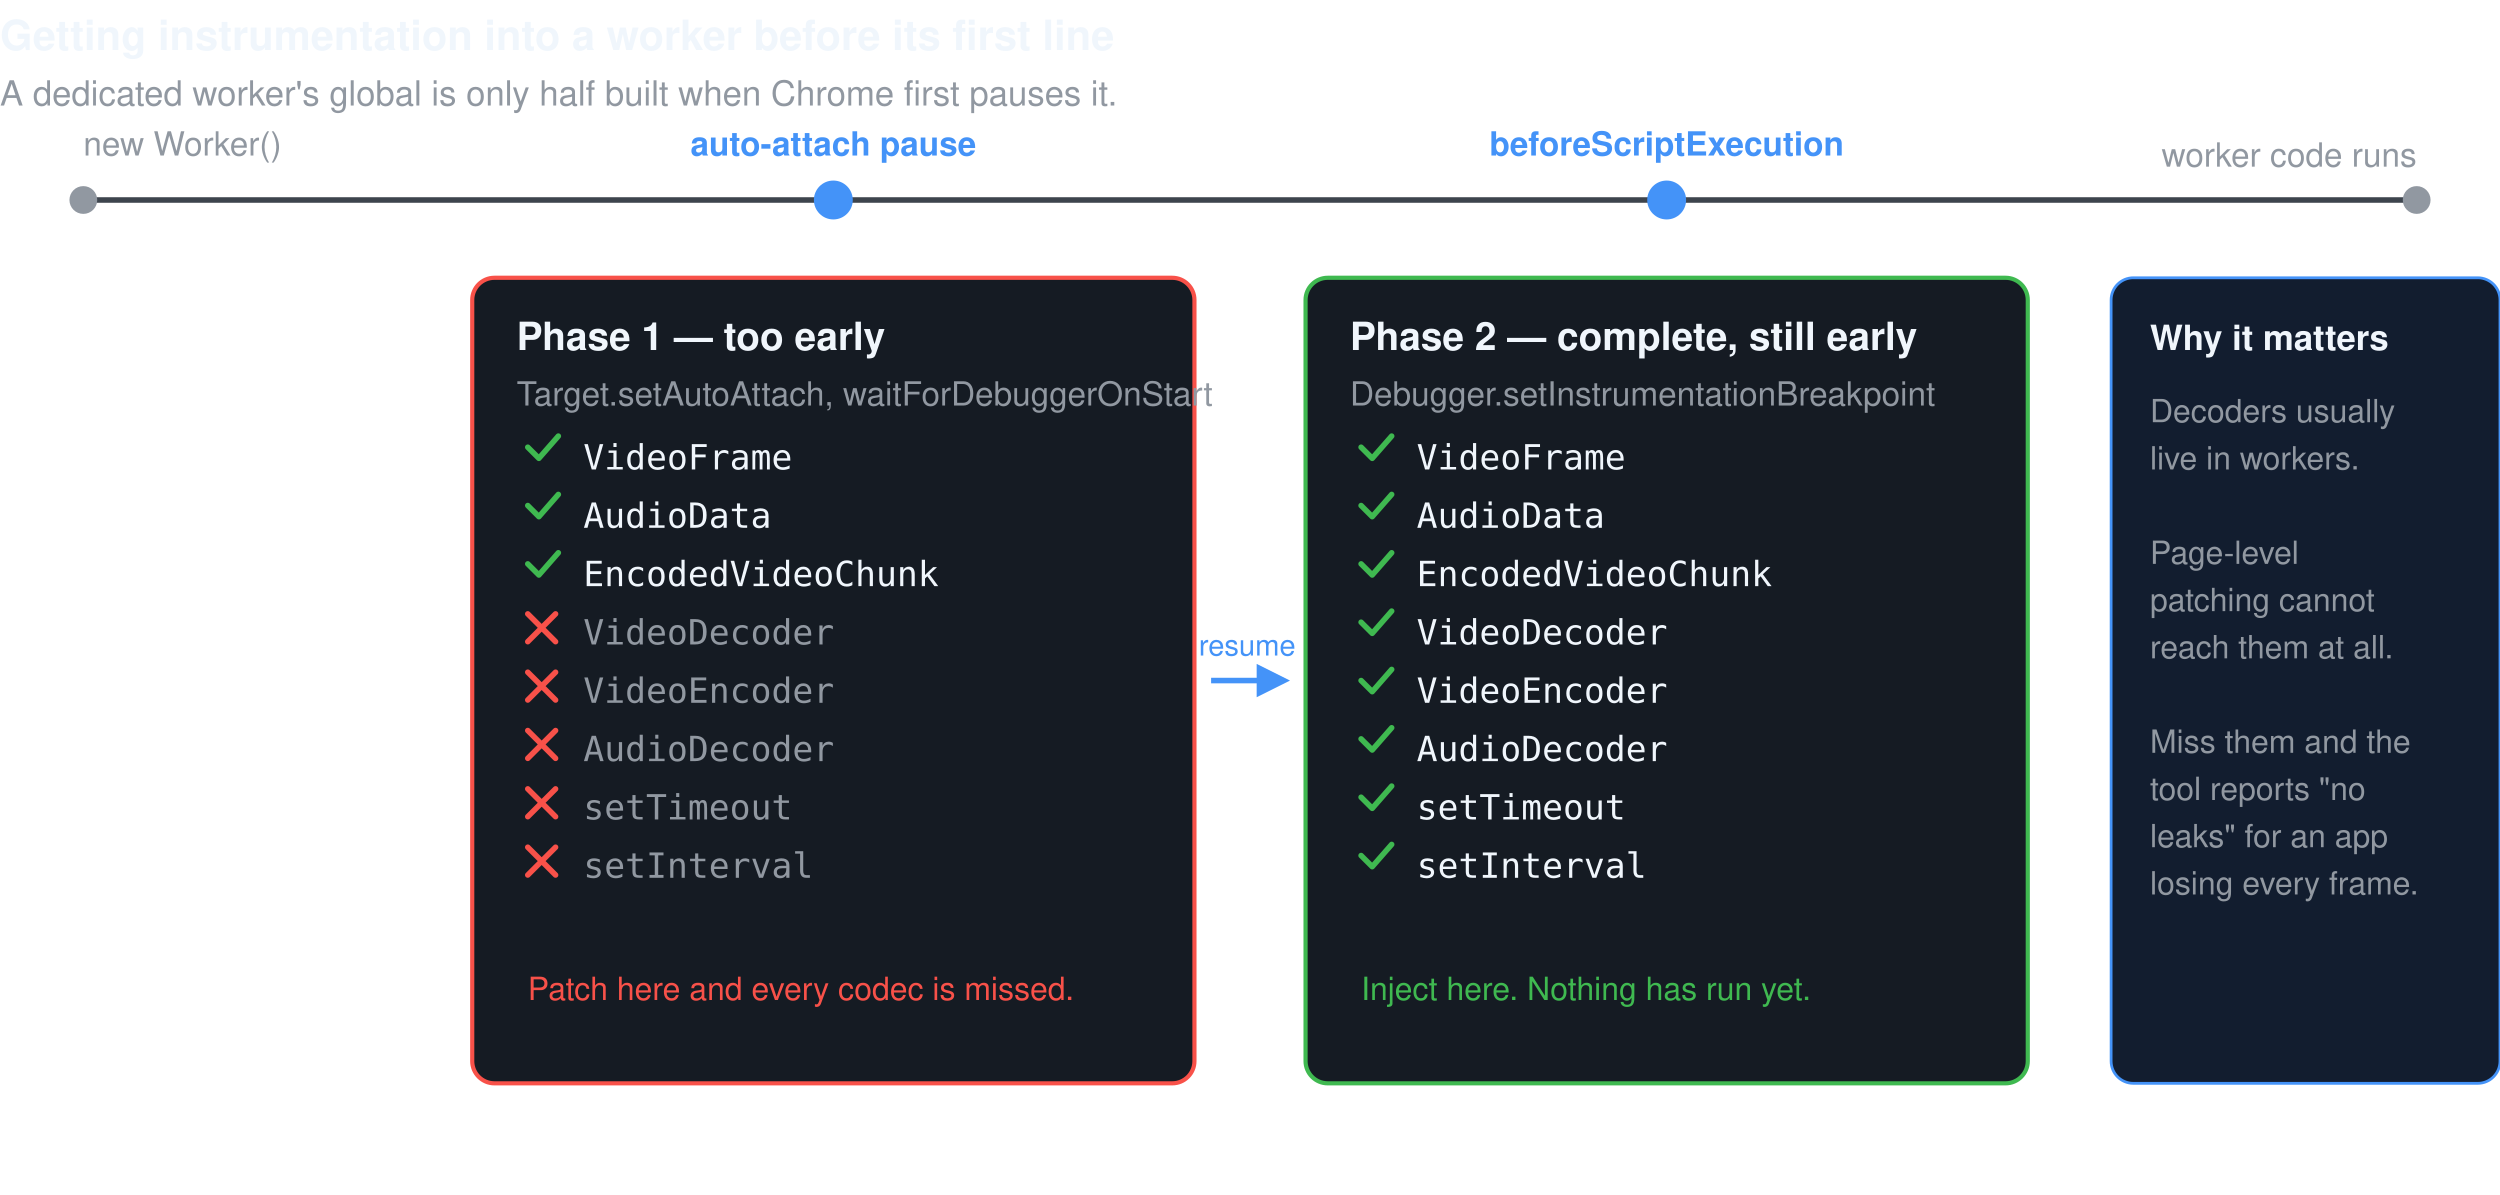
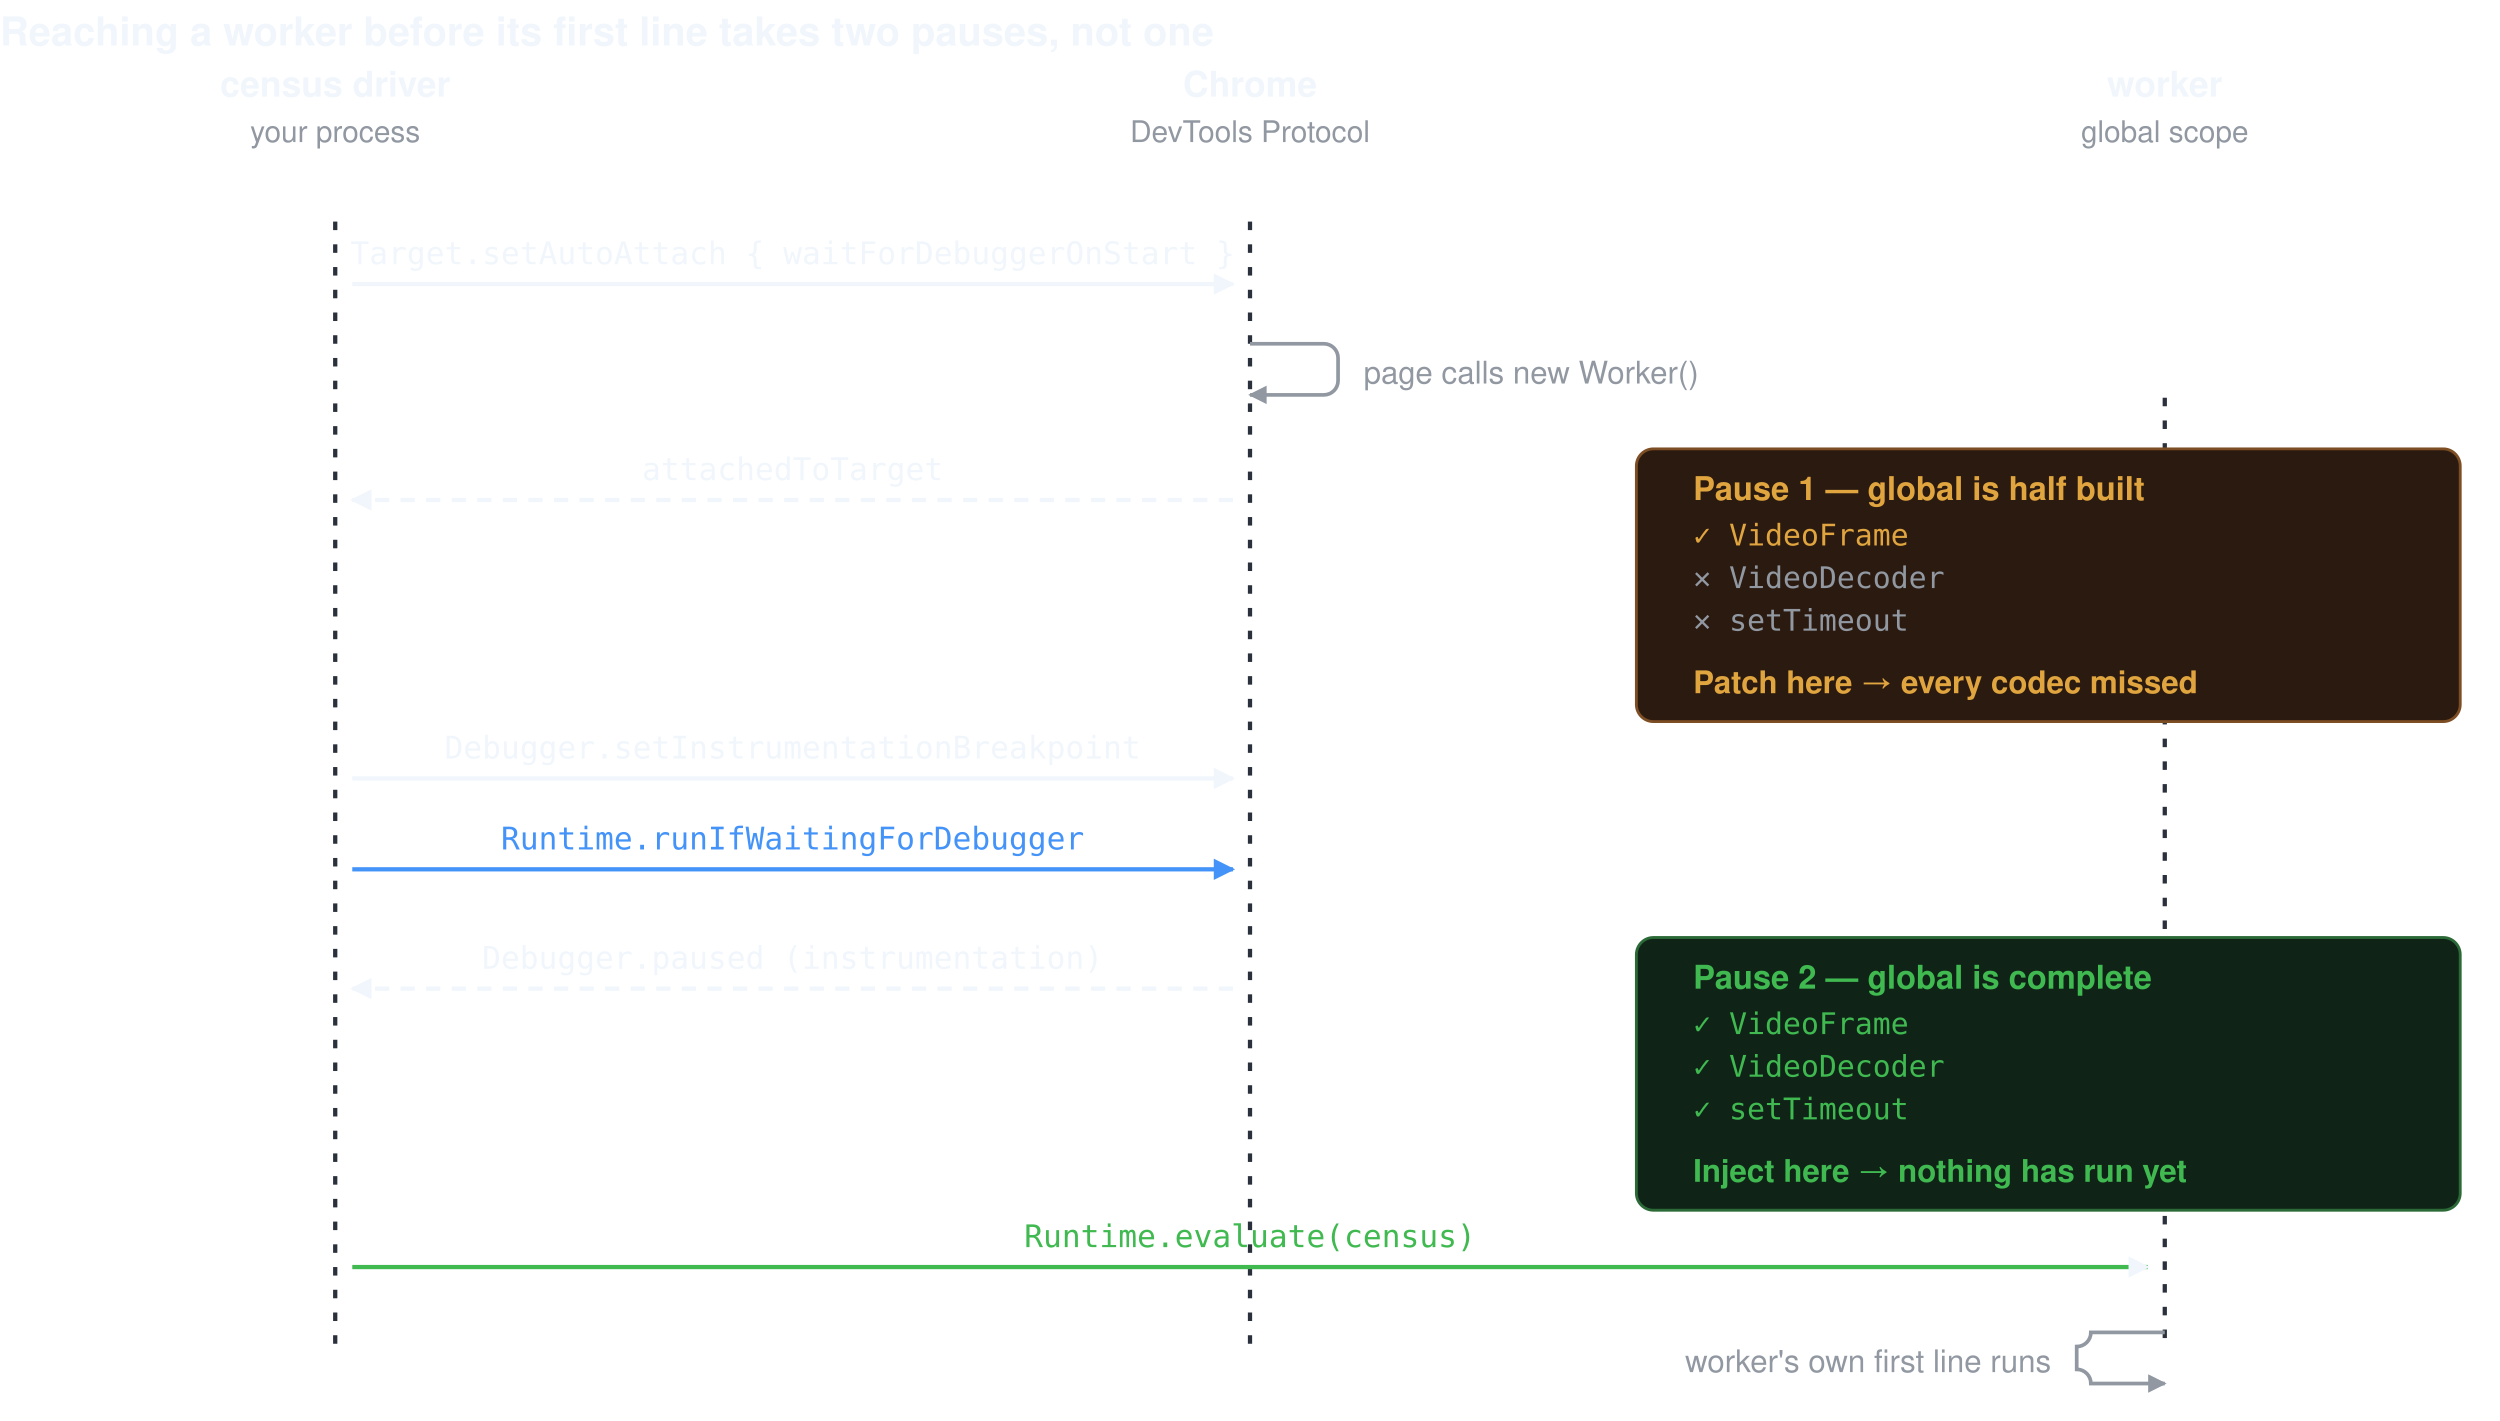
- <svg xmlns="http://www.w3.org/2000/svg" width="900" height="430" viewBox="0 0 900 430" role="img" aria-label="Two-phase injection: at the auto-attach pause a worker has frame types but no codecs or timers; at the beforeScriptExecution pause it has everything, still before the worker's own code runs.">
-   <rect width="900" height="430" fill="none" />
-   <text x="0" y="18" font-family="-apple-system,BlinkMacSystemFont,'Segoe UI',Helvetica,Arial,sans-serif" font-size="15" font-weight="600" fill="#f0f6fc">
-     Getting instrumentation into a worker before its first line
-   </text>
-   <text x="0" y="38" font-family="-apple-system,BlinkMacSystemFont,'Segoe UI',Helvetica,Arial,sans-serif" font-size="12.5" fill="#9198a1">
-     A dedicated worker's global is only half built when Chrome first pauses it.
-   </text>
-   <line x1="30" y1="72" x2="870" y2="72" stroke="#3d444d" stroke-width="2" />
-   <circle cx="30" cy="72" r="5" fill="#9198a1" />
-   <text x="30" y="56" font-family="-apple-system,BlinkMacSystemFont,'Segoe UI',Helvetica,Arial,sans-serif" font-size="12" font-weight="400" fill="#9198a1" text-anchor="start">new Worker()</text>
-   <circle cx="300" cy="72" r="7" fill="#4493f8" />
-   <text x="300" y="56" font-family="-apple-system,BlinkMacSystemFont,'Segoe UI',Helvetica,Arial,sans-serif" font-size="12" font-weight="600" fill="#4493f8" text-anchor="middle">auto-attach pause</text>
-   <circle cx="600" cy="72" r="7" fill="#4493f8" />
-   <text x="600" y="56" font-family="-apple-system,BlinkMacSystemFont,'Segoe UI',Helvetica,Arial,sans-serif" font-size="12" font-weight="600" fill="#4493f8" text-anchor="middle">beforeScriptExecution</text>
-   <circle cx="870" cy="72" r="5" fill="#9198a1" />
-   <text x="870" y="60" font-family="-apple-system,BlinkMacSystemFont,'Segoe UI',Helvetica,Arial,sans-serif" font-size="12" font-weight="400" fill="#9198a1" text-anchor="end">worker code runs</text>
-   <rect x="170" y="100" width="260" height="290" rx="8" fill="#151b23" stroke="#f85149" stroke-width="1.5" />
-   <text x="186" y="126" font-family="-apple-system,BlinkMacSystemFont,'Segoe UI',Helvetica,Arial,sans-serif" font-size="14" font-weight="600" fill="#f0f6fc">Phase 1 — too early</text>
-   <text x="186" y="146" font-family="-apple-system,BlinkMacSystemFont,'Segoe UI',Helvetica,Arial,sans-serif" font-size="12" fill="#9198a1">Target.setAutoAttach, waitForDebuggerOnStart</text>
-   <path d="M190 161 l4 4 l7 -8" fill="none" stroke="#3fb950" stroke-width="2" stroke-linecap="round" stroke-linejoin="round" />
-   <text x="210" y="169" font-family="ui-monospace,SFMono-Regular,'SF Mono',Menlo,Consolas,monospace" font-size="12.5" fill="#f0f6fc">VideoFrame</text>
-   <path d="M190 182 l4 4 l7 -8" fill="none" stroke="#3fb950" stroke-width="2" stroke-linecap="round" stroke-linejoin="round" />
-   <text x="210" y="190" font-family="ui-monospace,SFMono-Regular,'SF Mono',Menlo,Consolas,monospace" font-size="12.5" fill="#f0f6fc">AudioData</text>
-   <path d="M190 203 l4 4 l7 -8" fill="none" stroke="#3fb950" stroke-width="2" stroke-linecap="round" stroke-linejoin="round" />
-   <text x="210" y="211" font-family="ui-monospace,SFMono-Regular,'SF Mono',Menlo,Consolas,monospace" font-size="12.5" fill="#f0f6fc">EncodedVideoChunk</text>
-   <path d="M190 221 l10 10 M200 221 l-10 10" fill="none" stroke="#f85149" stroke-width="2" stroke-linecap="round" />
-   <text x="210" y="232" font-family="ui-monospace,SFMono-Regular,'SF Mono',Menlo,Consolas,monospace" font-size="12.5" fill="#9198a1">VideoDecoder</text>
-   <path d="M190 242 l10 10 M200 242 l-10 10" fill="none" stroke="#f85149" stroke-width="2" stroke-linecap="round" />
-   <text x="210" y="253" font-family="ui-monospace,SFMono-Regular,'SF Mono',Menlo,Consolas,monospace" font-size="12.5" fill="#9198a1">VideoEncoder</text>
-   <path d="M190 263 l10 10 M200 263 l-10 10" fill="none" stroke="#f85149" stroke-width="2" stroke-linecap="round" />
-   <text x="210" y="274" font-family="ui-monospace,SFMono-Regular,'SF Mono',Menlo,Consolas,monospace" font-size="12.5" fill="#9198a1">AudioDecoder</text>
-   <path d="M190 284 l10 10 M200 284 l-10 10" fill="none" stroke="#f85149" stroke-width="2" stroke-linecap="round" />
-   <text x="210" y="295" font-family="ui-monospace,SFMono-Regular,'SF Mono',Menlo,Consolas,monospace" font-size="12.5" fill="#9198a1">setTimeout</text>
-   <path d="M190 305 l10 10 M200 305 l-10 10" fill="none" stroke="#f85149" stroke-width="2" stroke-linecap="round" />
-   <text x="210" y="316" font-family="ui-monospace,SFMono-Regular,'SF Mono',Menlo,Consolas,monospace" font-size="12.5" fill="#9198a1">setInterval</text>
-   <text x="190" y="360" font-family="-apple-system,BlinkMacSystemFont,'Segoe UI',Helvetica,Arial,sans-serif" font-size="11.5" fill="#f85149">
-     Patch here and every codec is missed.
-   </text>
-   <rect x="470" y="100" width="260" height="290" rx="8" fill="#151b23" stroke="#3fb950" stroke-width="1.5" />
-   <text x="486" y="126" font-family="-apple-system,BlinkMacSystemFont,'Segoe UI',Helvetica,Arial,sans-serif" font-size="14" font-weight="600" fill="#f0f6fc">Phase 2 — complete, still early</text>
-   <text x="486" y="146" font-family="-apple-system,BlinkMacSystemFont,'Segoe UI',Helvetica,Arial,sans-serif" font-size="12" fill="#9198a1">Debugger.setInstrumentationBreakpoint</text>
-   <path d="M490 161 l4 4 l7 -8" fill="none" stroke="#3fb950" stroke-width="2" stroke-linecap="round" stroke-linejoin="round" />
-   <text x="510" y="169" font-family="ui-monospace,SFMono-Regular,'SF Mono',Menlo,Consolas,monospace" font-size="12.5" fill="#f0f6fc">VideoFrame</text>
-   <path d="M490 182 l4 4 l7 -8" fill="none" stroke="#3fb950" stroke-width="2" stroke-linecap="round" stroke-linejoin="round" />
-   <text x="510" y="190" font-family="ui-monospace,SFMono-Regular,'SF Mono',Menlo,Consolas,monospace" font-size="12.5" fill="#f0f6fc">AudioData</text>
-   <path d="M490 203 l4 4 l7 -8" fill="none" stroke="#3fb950" stroke-width="2" stroke-linecap="round" stroke-linejoin="round" />
-   <text x="510" y="211" font-family="ui-monospace,SFMono-Regular,'SF Mono',Menlo,Consolas,monospace" font-size="12.5" fill="#f0f6fc">EncodedVideoChunk</text>
-   <path d="M490 224 l4 4 l7 -8" fill="none" stroke="#3fb950" stroke-width="2" stroke-linecap="round" stroke-linejoin="round" />
-   <text x="510" y="232" font-family="ui-monospace,SFMono-Regular,'SF Mono',Menlo,Consolas,monospace" font-size="12.5" fill="#f0f6fc">VideoDecoder</text>
-   <path d="M490 245 l4 4 l7 -8" fill="none" stroke="#3fb950" stroke-width="2" stroke-linecap="round" stroke-linejoin="round" />
-   <text x="510" y="253" font-family="ui-monospace,SFMono-Regular,'SF Mono',Menlo,Consolas,monospace" font-size="12.5" fill="#f0f6fc">VideoEncoder</text>
-   <path d="M490 266 l4 4 l7 -8" fill="none" stroke="#3fb950" stroke-width="2" stroke-linecap="round" stroke-linejoin="round" />
-   <text x="510" y="274" font-family="ui-monospace,SFMono-Regular,'SF Mono',Menlo,Consolas,monospace" font-size="12.5" fill="#f0f6fc">AudioDecoder</text>
-   <path d="M490 287 l4 4 l7 -8" fill="none" stroke="#3fb950" stroke-width="2" stroke-linecap="round" stroke-linejoin="round" />
-   <text x="510" y="295" font-family="ui-monospace,SFMono-Regular,'SF Mono',Menlo,Consolas,monospace" font-size="12.5" fill="#f0f6fc">setTimeout</text>
-   <path d="M490 308 l4 4 l7 -8" fill="none" stroke="#3fb950" stroke-width="2" stroke-linecap="round" stroke-linejoin="round" />
-   <text x="510" y="316" font-family="ui-monospace,SFMono-Regular,'SF Mono',Menlo,Consolas,monospace" font-size="12.5" fill="#f0f6fc">setInterval</text>
-   <text x="490" y="360" font-family="-apple-system,BlinkMacSystemFont,'Segoe UI',Helvetica,Arial,sans-serif" font-size="11.5" fill="#3fb950">
-     Inject here. Nothing has run yet.
-   </text>
-   <path d="M436 245 L462 245" stroke="#4493f8" stroke-width="2" fill="none" marker-end="url(#arrow-f0f6fc)" />
+ <svg xmlns="http://www.w3.org/2000/svg" width="880" height="500" viewBox="0 0 880 500" role="img" aria-label="Sequence diagram. The driver arms auto-attach; Chrome pauses the new worker before its first line, but the worker global is incomplete there — codecs and timers do not exist yet. The driver sets a beforeScriptExecution breakpoint and resumes, landing in a second pause where the global is complete and the worker's own code still has not run. The census is evaluated there, then execution resumes.">
  <defs>
-     <marker id="arrow-f0f6fc" viewBox="0 0 10 10" refX="8" refY="5" markerWidth="6" markerHeight="6" orient="auto-start-reverse">
-       <path d="M 0 0 L 10 5 L 0 10 z" fill="#4493f8" />
+     <marker id="head-fg" viewBox="0 0 10 10" refX="9" refY="5" markerWidth="5" markerHeight="5" orient="auto">
+       <path d="M0 0 L10 5 L0 10 z" fill="#f0f6fc" />
+     </marker>
+     <marker id="head-muted" viewBox="0 0 10 10" refX="9" refY="5" markerWidth="5" markerHeight="5" orient="auto">
+       <path d="M0 0 L10 5 L0 10 z" fill="#9198a1" />
+     </marker>
+     <marker id="head-accent" viewBox="0 0 10 10" refX="9" refY="5" markerWidth="5" markerHeight="5" orient="auto">
+       <path d="M0 0 L10 5 L0 10 z" fill="#4493f8" />
    </marker>
  </defs>
-   <text x="449" y="236" font-family="-apple-system,BlinkMacSystemFont,'Segoe UI',Helvetica,Arial,sans-serif" font-size="10.5" fill="#4493f8" text-anchor="middle">resume</text>
-   <rect x="760" y="100" width="140" height="290" rx="8" fill="#121d2f" stroke="#4493f8" stroke-width="1" />
-   <text x="774" y="126" font-family="-apple-system,BlinkMacSystemFont,'Segoe UI',Helvetica,Arial,sans-serif" font-size="12.5" font-weight="600" fill="#f0f6fc">Why it matters</text>
-   <text x="774" y="152" font-family="-apple-system,BlinkMacSystemFont,'Segoe UI',Helvetica,Arial,sans-serif" font-size="11.5" fill="#9198a1">Decoders usually</text>
-   <text x="774" y="169" font-family="-apple-system,BlinkMacSystemFont,'Segoe UI',Helvetica,Arial,sans-serif" font-size="11.5" fill="#9198a1">live in workers.</text>
-   <text x="774" y="186" font-family="-apple-system,BlinkMacSystemFont,'Segoe UI',Helvetica,Arial,sans-serif" font-size="11.5" fill="#9198a1" />
-   <text x="774" y="203" font-family="-apple-system,BlinkMacSystemFont,'Segoe UI',Helvetica,Arial,sans-serif" font-size="11.5" fill="#9198a1">Page-level</text>
-   <text x="774" y="220" font-family="-apple-system,BlinkMacSystemFont,'Segoe UI',Helvetica,Arial,sans-serif" font-size="11.5" fill="#9198a1">patching cannot</text>
-   <text x="774" y="237" font-family="-apple-system,BlinkMacSystemFont,'Segoe UI',Helvetica,Arial,sans-serif" font-size="11.5" fill="#9198a1">reach them at all.</text>
-   <text x="774" y="254" font-family="-apple-system,BlinkMacSystemFont,'Segoe UI',Helvetica,Arial,sans-serif" font-size="11.5" fill="#9198a1" />
-   <text x="774" y="271" font-family="-apple-system,BlinkMacSystemFont,'Segoe UI',Helvetica,Arial,sans-serif" font-size="11.5" fill="#9198a1">Miss them and the</text>
-   <text x="774" y="288" font-family="-apple-system,BlinkMacSystemFont,'Segoe UI',Helvetica,Arial,sans-serif" font-size="11.5" fill="#9198a1">tool reports "no</text>
-   <text x="774" y="305" font-family="-apple-system,BlinkMacSystemFont,'Segoe UI',Helvetica,Arial,sans-serif" font-size="11.5" fill="#9198a1">leaks" for an app</text>
-   <text x="774" y="322" font-family="-apple-system,BlinkMacSystemFont,'Segoe UI',Helvetica,Arial,sans-serif" font-size="11.5" fill="#9198a1">losing every frame.</text>
+   <text x="0" y="16" font-family="-apple-system,BlinkMacSystemFont,'Segoe UI',Helvetica,Arial,sans-serif" font-size="14" font-weight="600" fill="#f0f6fc">
+     Reaching a worker before its first line takes two pauses, not one
+   </text>
+   <text x="118" y="34" font-family="-apple-system,BlinkMacSystemFont,'Segoe UI',Helvetica,Arial,sans-serif" font-size="12.5" font-weight="600" fill="#f0f6fc" text-anchor="middle">census driver</text>
+   <text x="118" y="50" font-family="-apple-system,BlinkMacSystemFont,'Segoe UI',Helvetica,Arial,sans-serif" font-size="10.5" fill="#9198a1" text-anchor="middle">your process</text>
+   <line x1="118" y1="78" x2="118" y2="474" stroke="#2a313c" stroke-width="1.5" stroke-dasharray="3 5" />
+   <text x="440" y="34" font-family="-apple-system,BlinkMacSystemFont,'Segoe UI',Helvetica,Arial,sans-serif" font-size="12.5" font-weight="600" fill="#f0f6fc" text-anchor="middle">Chrome</text>
+   <text x="440" y="50" font-family="-apple-system,BlinkMacSystemFont,'Segoe UI',Helvetica,Arial,sans-serif" font-size="10.5" fill="#9198a1" text-anchor="middle">DevTools Protocol</text>
+   <line x1="440" y1="78" x2="440" y2="474" stroke="#2a313c" stroke-width="1.5" stroke-dasharray="3 5" />
+   <text x="762" y="34" font-family="-apple-system,BlinkMacSystemFont,'Segoe UI',Helvetica,Arial,sans-serif" font-size="12.5" font-weight="600" fill="#f0f6fc" text-anchor="middle">worker</text>
+   <text x="762" y="50" font-family="-apple-system,BlinkMacSystemFont,'Segoe UI',Helvetica,Arial,sans-serif" font-size="10.5" fill="#9198a1" text-anchor="middle">global scope</text>
+   <line x1="762" y1="140" x2="762" y2="474" stroke="#2a313c" stroke-width="1.5" stroke-dasharray="3 5" />
+   <line x1="124" y1="100" x2="434" y2="100" stroke="#f0f6fc" stroke-width="1.5" marker-end="url(#head-fg)" />
+   <text x="279" y="93" font-family="ui-monospace,SFMono-Regular,'SF Mono',Menlo,Consolas,monospace" font-size="11" fill="#f0f6fc" text-anchor="middle">Target.setAutoAttach { waitForDebuggerOnStart }</text>
+   <path d="M440 121 h26 a5 5 0 0 1 5 5 v8 a5 5 0 0 1 -5 5 h-26" fill="none" stroke="#9198a1" stroke-width="1.3" marker-end="url(#head-muted)" />
+   <text x="480" y="135" font-family="-apple-system,BlinkMacSystemFont,'Segoe UI',Helvetica,Arial,sans-serif" font-size="11" fill="#9198a1" text-anchor="start">page calls new Worker()</text>
+   <rect x="576" y="158" width="290" height="96" rx="6" fill="#2b1a10" stroke="#7d4e24" stroke-width="1" />
+   <text x="596" y="176" font-family="-apple-system,BlinkMacSystemFont,'Segoe UI',Helvetica,Arial,sans-serif" font-size="11.5" font-weight="600" fill="#e0a53f">Pause 1 — global is half built</text>
+   <text x="596" y="192" font-family="ui-monospace,SFMono-Regular,'SF Mono',Menlo,Consolas,monospace" font-size="10.5" fill="#e0a53f">✓ VideoFrame</text>
+   <text x="596" y="207" font-family="ui-monospace,SFMono-Regular,'SF Mono',Menlo,Consolas,monospace" font-size="10.5" fill="#9198a1">✕ VideoDecoder</text>
+   <text x="596" y="222" font-family="ui-monospace,SFMono-Regular,'SF Mono',Menlo,Consolas,monospace" font-size="10.5" fill="#9198a1">✕ setTimeout</text>
+   <text x="596" y="244" font-family="-apple-system,BlinkMacSystemFont,'Segoe UI',Helvetica,Arial,sans-serif" font-size="11" font-weight="600" fill="#e0a53f">Patch here → every codec missed</text>
+   <line x1="434" y1="176" x2="124" y2="176" stroke="#f0f6fc" stroke-width="1.5" stroke-dasharray="5 4" marker-end="url(#head-fg)" />
+   <text x="279" y="169" font-family="ui-monospace,SFMono-Regular,'SF Mono',Menlo,Consolas,monospace" font-size="11" fill="#f0f6fc" text-anchor="middle">attachedToTarget</text>
+   <line x1="124" y1="274" x2="434" y2="274" stroke="#f0f6fc" stroke-width="1.5" marker-end="url(#head-fg)" />
+   <text x="279" y="267" font-family="ui-monospace,SFMono-Regular,'SF Mono',Menlo,Consolas,monospace" font-size="11" fill="#f0f6fc" text-anchor="middle">Debugger.setInstrumentationBreakpoint</text>
+   <line x1="124" y1="306" x2="434" y2="306" stroke="#4493f8" stroke-width="1.5" marker-end="url(#head-accent)" />
+   <text x="279" y="299" font-family="ui-monospace,SFMono-Regular,'SF Mono',Menlo,Consolas,monospace" font-size="11" fill="#4493f8" text-anchor="middle">Runtime.runIfWaitingForDebugger</text>
+   <rect x="576" y="330" width="290" height="96" rx="6" fill="#0f2417" stroke="#2b6a37" stroke-width="1" />
+   <text x="596" y="348" font-family="-apple-system,BlinkMacSystemFont,'Segoe UI',Helvetica,Arial,sans-serif" font-size="11.5" font-weight="600" fill="#3fb950">Pause 2 — global is complete</text>
+   <text x="596" y="364" font-family="ui-monospace,SFMono-Regular,'SF Mono',Menlo,Consolas,monospace" font-size="10.5" fill="#3fb950">✓ VideoFrame</text>
+   <text x="596" y="379" font-family="ui-monospace,SFMono-Regular,'SF Mono',Menlo,Consolas,monospace" font-size="10.5" fill="#3fb950">✓ VideoDecoder</text>
+   <text x="596" y="394" font-family="ui-monospace,SFMono-Regular,'SF Mono',Menlo,Consolas,monospace" font-size="10.5" fill="#3fb950">✓ setTimeout</text>
+   <text x="596" y="416" font-family="-apple-system,BlinkMacSystemFont,'Segoe UI',Helvetica,Arial,sans-serif" font-size="11" font-weight="600" fill="#3fb950">Inject here → nothing has run yet</text>
+   <line x1="434" y1="348" x2="124" y2="348" stroke="#f0f6fc" stroke-width="1.5" stroke-dasharray="5 4" marker-end="url(#head-fg)" />
+   <text x="279" y="341" font-family="ui-monospace,SFMono-Regular,'SF Mono',Menlo,Consolas,monospace" font-size="11" fill="#f0f6fc" text-anchor="middle">Debugger.paused (instrumentation)</text>
+   <line x1="124" y1="446" x2="756" y2="446" stroke="#3fb950" stroke-width="1.5" marker-end="url(#head-fg)" />
+   <text x="440" y="439" font-family="ui-monospace,SFMono-Regular,'SF Mono',Menlo,Consolas,monospace" font-size="11" fill="#3fb950" text-anchor="middle">Runtime.evaluate(census)</text>
+   <path d="M762 469 h-26 a5 5 0 0 1 -5 5 v8 a5 5 0 0 1 5 5 h26" fill="none" stroke="#9198a1" stroke-width="1.3" marker-end="url(#head-muted)" />
+   <text x="722" y="483" font-family="-apple-system,BlinkMacSystemFont,'Segoe UI',Helvetica,Arial,sans-serif" font-size="11" fill="#9198a1" text-anchor="end">worker's own first line runs</text>
</svg>
